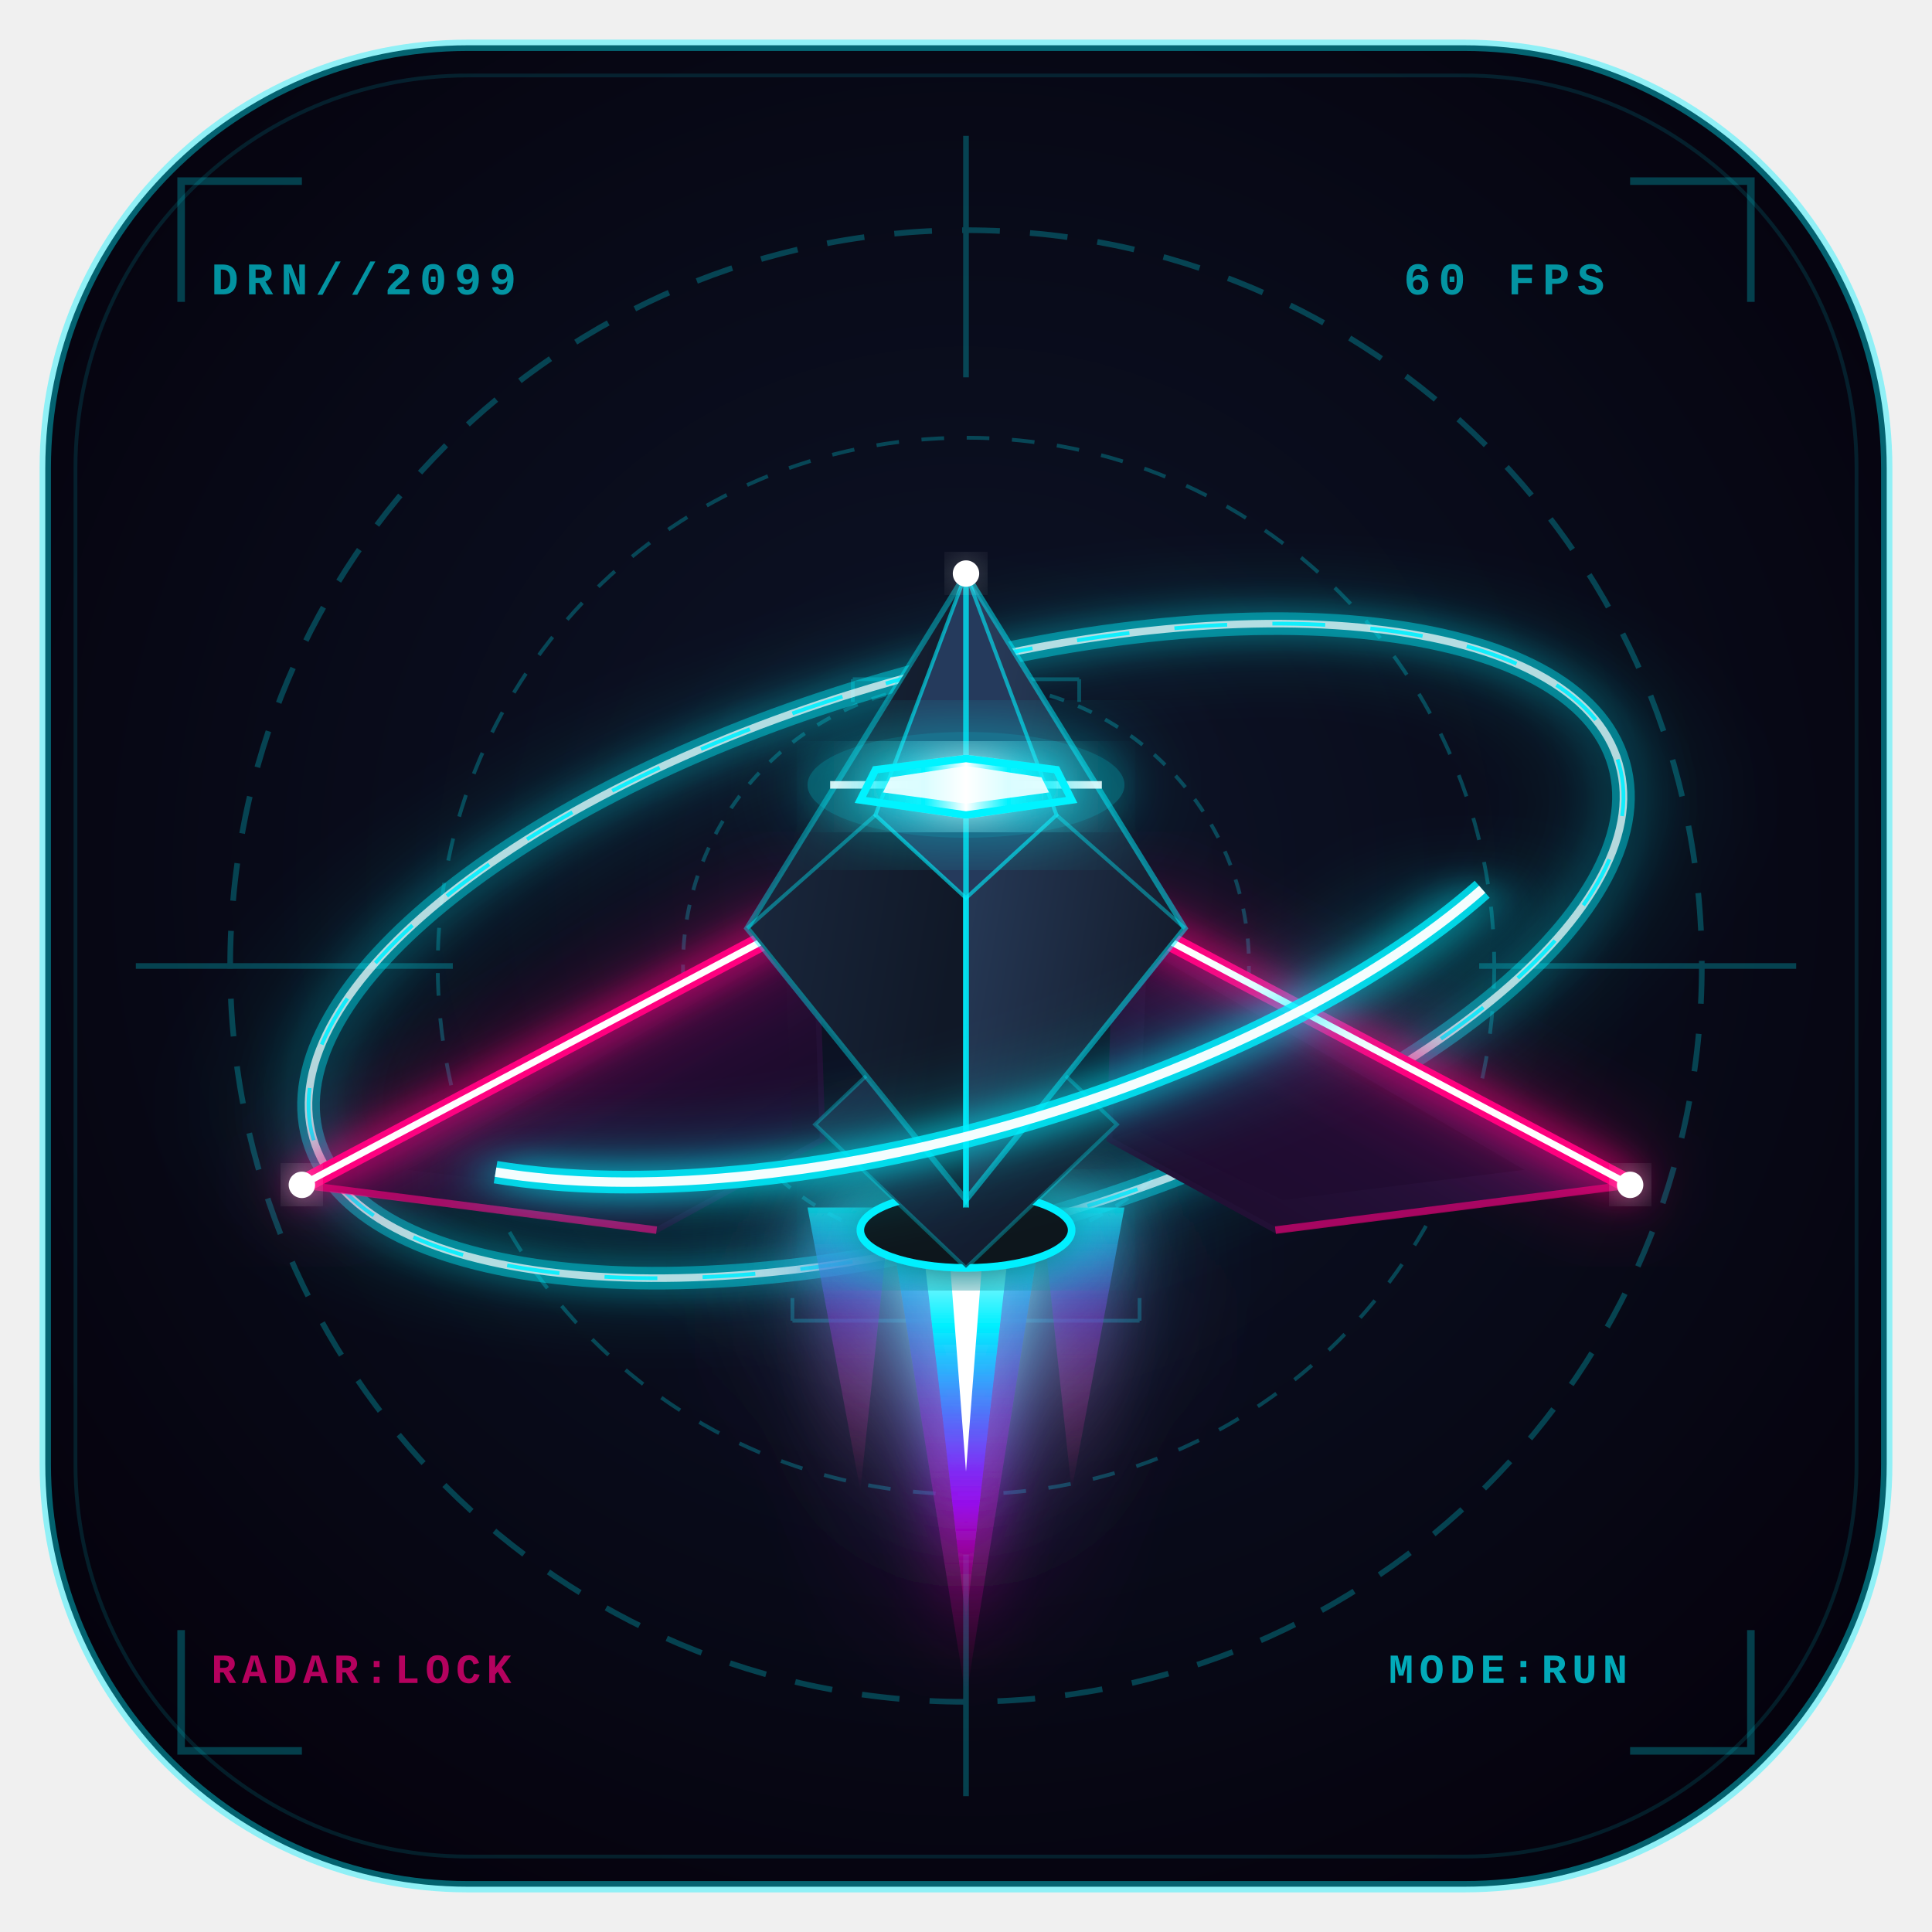
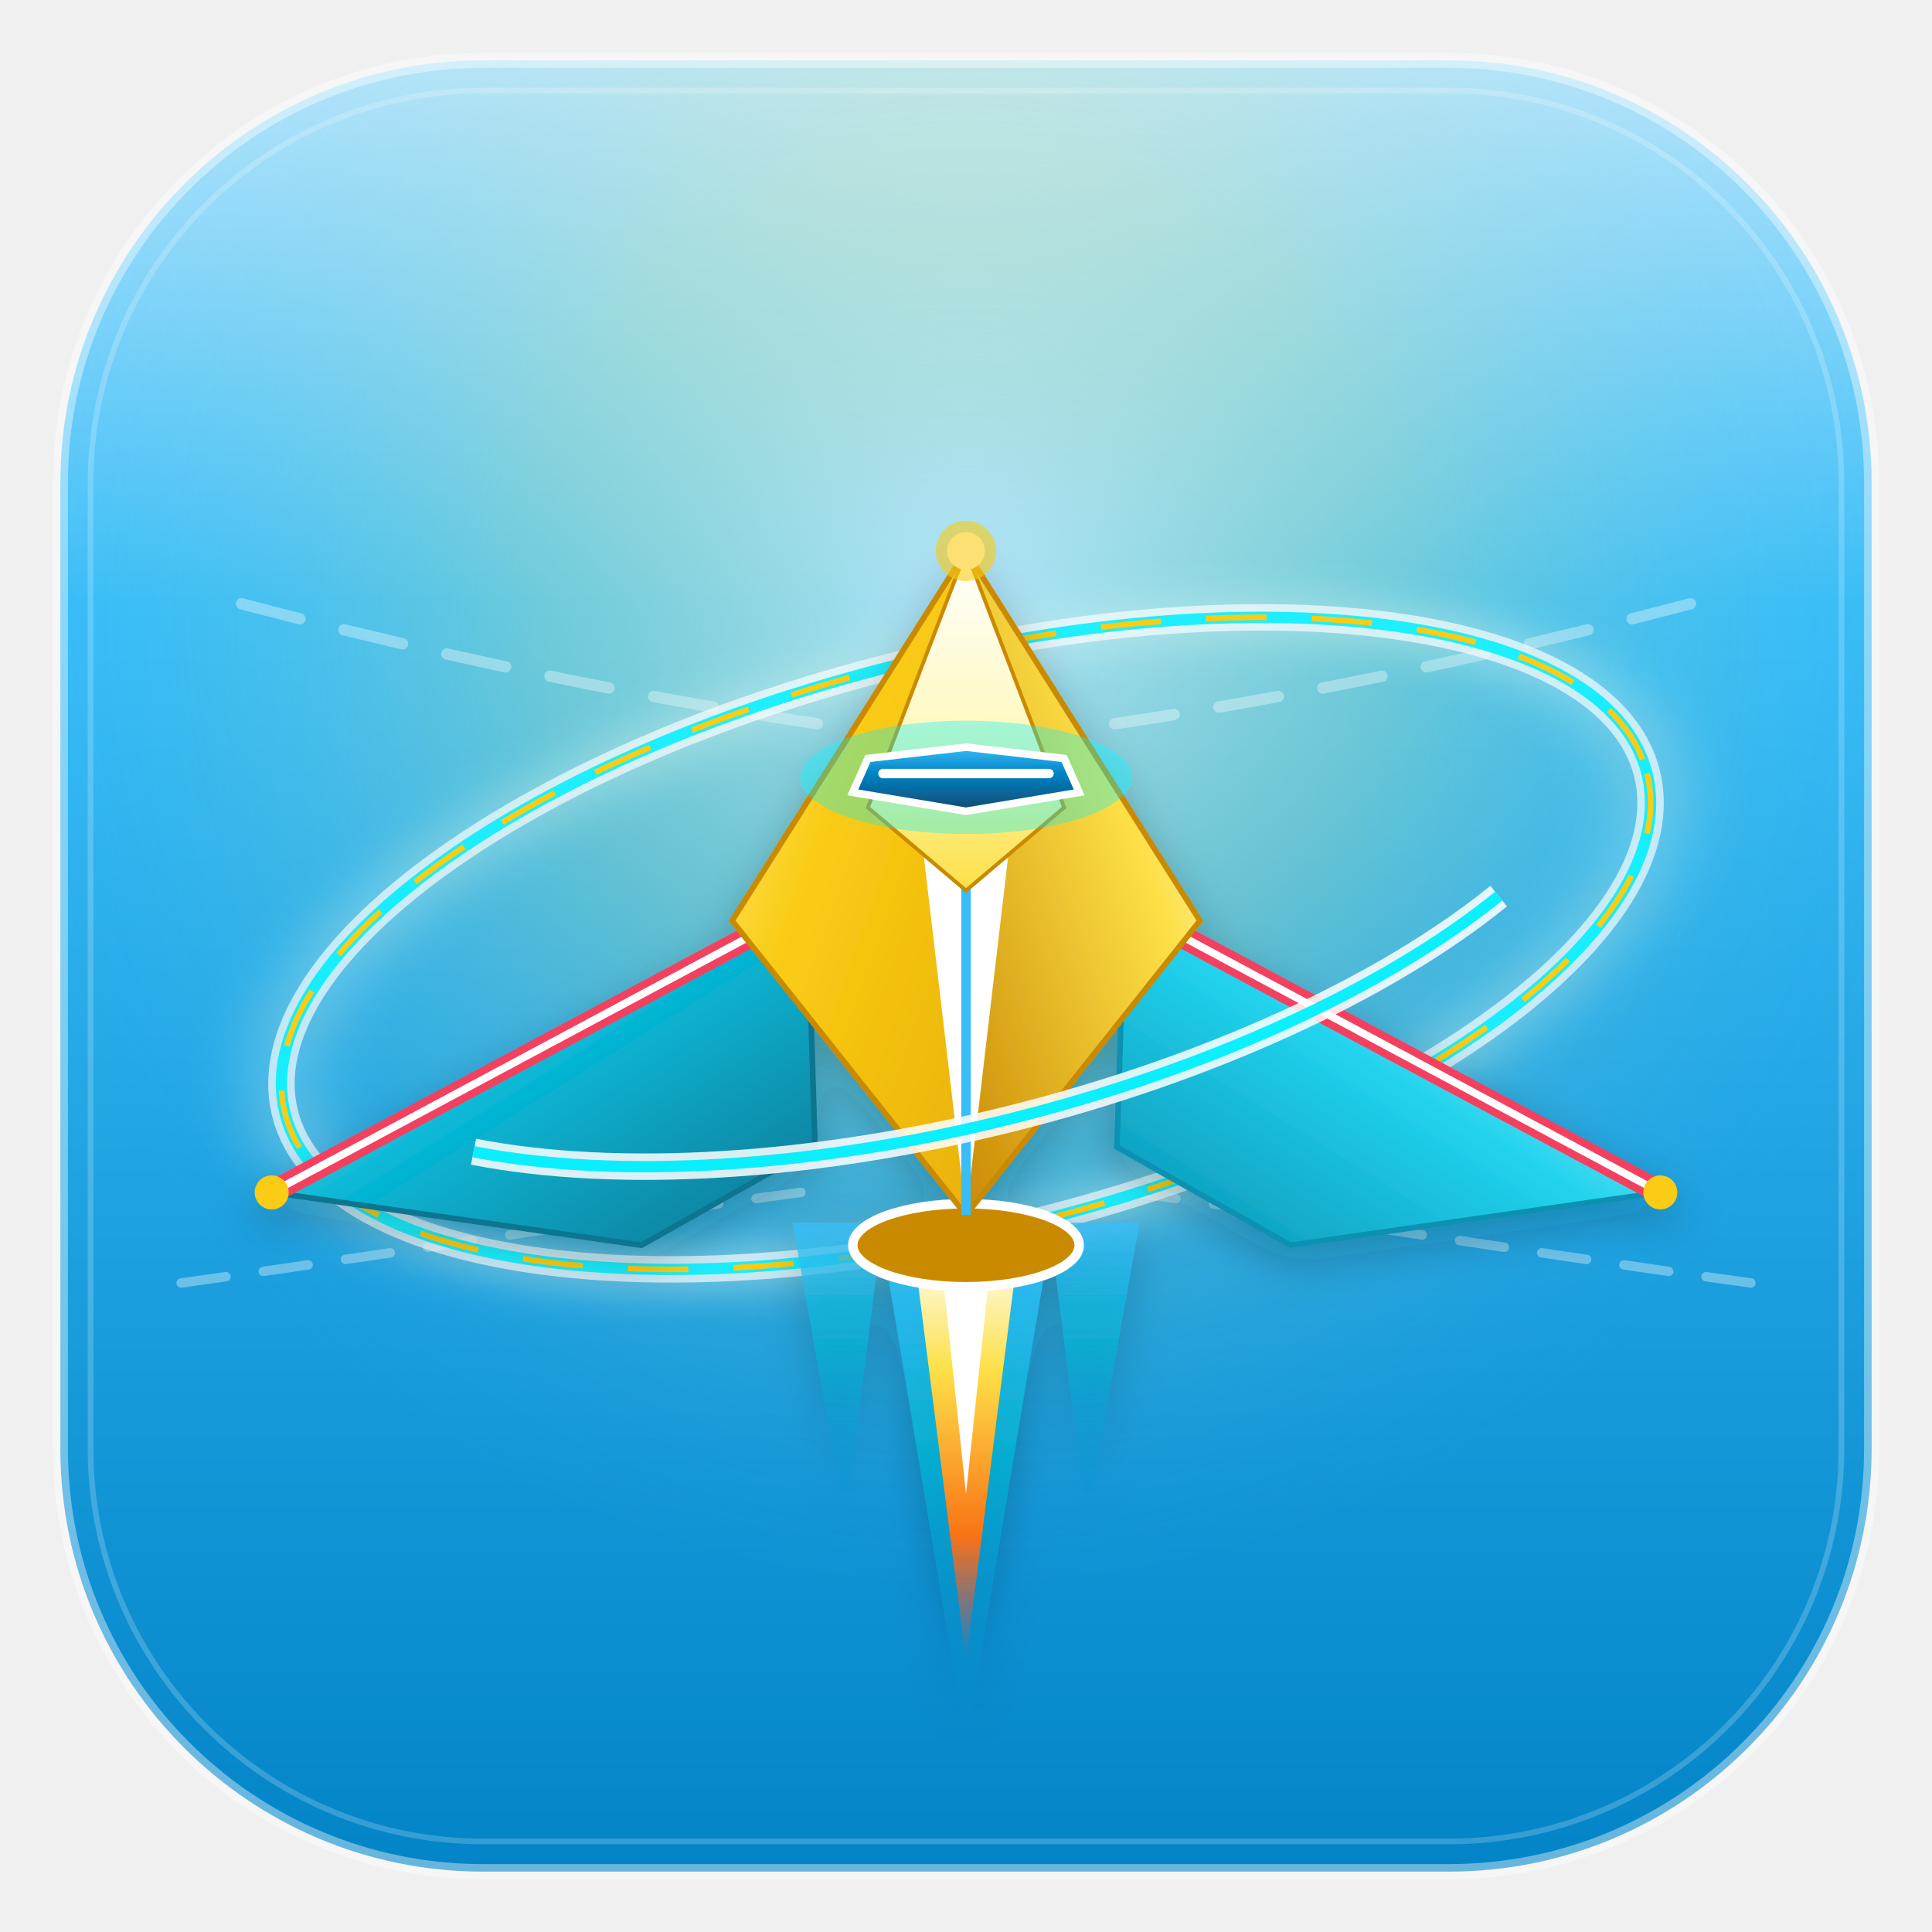
<svg xmlns="http://www.w3.org/2000/svg" viewBox="0 0 512 512" width="100%" height="100%">
  <defs>
-     <radialGradient id="bg-flap" cx="50%" cy="45%" r="65%">
-       <stop offset="0%" stop-color="#0e1428" />
-       <stop offset="60%" stop-color="#080a18" />
-       <stop offset="100%" stop-color="#05020d" />
+     <linearGradient id="sky-grad" x1="0%" y1="0%" x2="0%" y2="100%">
+       <stop offset="0%" stop-color="#bae6fd" />
+       <stop offset="30%" stop-color="#38bdf8" />
+       <stop offset="100%" stop-color="#0284c7" />
+     </linearGradient>
+     <radialGradient id="sun-flare" cx="50%" cy="30%" r="55%">
+       <stop offset="0%" stop-color="#ffffff" stop-opacity="0.6" />
+       <stop offset="45%" stop-color="#fef08a" stop-opacity="0.25" />
+       <stop offset="100%" stop-color="#38bdf8" stop-opacity="0" />
    </radialGradient>
-     <filter id="glow-cyan" x="-30%" y="-30%" width="160%" height="160%">
-       <feGaussianBlur in="SourceGraphic" stdDeviation="6" result="blur" />
-       <feGaussianBlur in="SourceGraphic" stdDeviation="14" opacity="0.6" result="blur2" />
+     <linearGradient id="fuselage-gold-l" x1="0%" y1="0%" x2="100%" y2="100%">
+       <stop offset="0%" stop-color="#fef08a" />
+       <stop offset="40%" stop-color="#facc15" />
+       <stop offset="100%" stop-color="#eab308" />
+     </linearGradient>
+     <linearGradient id="fuselage-gold-r" x1="100%" y1="0%" x2="0%" y2="100%">
+       <stop offset="0%" stop-color="#ffffff" />
+       <stop offset="35%" stop-color="#fde047" />
+       <stop offset="100%" stop-color="#ca8a04" />
+     </linearGradient>
+     <linearGradient id="fuselage-dorsal" x1="0%" y1="0%" x2="0%" y2="100%">
+       <stop offset="0%" stop-color="#ffffff" />
+       <stop offset="50%" stop-color="#fef9c3" />
+       <stop offset="100%" stop-color="#fde047" />
+     </linearGradient>
+     <linearGradient id="wing-cyan-l" x1="0%" y1="0%" x2="100%" y2="100%">
+       <stop offset="0%" stop-color="#a5f3fc" />
+       <stop offset="50%" stop-color="#06b6d4" />
+       <stop offset="100%" stop-color="#0e7490" />
+     </linearGradient>
+     <linearGradient id="wing-cyan-r" x1="100%" y1="0%" x2="0%" y2="100%">
+       <stop offset="0%" stop-color="#ffffff" />
+       <stop offset="50%" stop-color="#22d3ee" />
+       <stop offset="100%" stop-color="#0891b2" />
+     </linearGradient>
+     <linearGradient id="canopy-glass" x1="0%" y1="0%" x2="0%" y2="100%">
+       <stop offset="0%" stop-color="#38bdf8" />
+       <stop offset="40%" stop-color="#0284c7" />
+       <stop offset="100%" stop-color="#0c4a6e" />
+     </linearGradient>
+     <linearGradient id="flame-core" x1="0%" y1="0%" x2="0%" y2="100%">
+       <stop offset="0%" stop-color="#ffffff" />
+       <stop offset="30%" stop-color="#fde047" />
+       <stop offset="70%" stop-color="#f97316" />
+       <stop offset="100%" stop-color="#ef4444" stop-opacity="0" />
+     </linearGradient>
+     <linearGradient id="flame-outer" x1="0%" y1="0%" x2="0%" y2="100%">
+       <stop offset="0%" stop-color="#38bdf8" stop-opacity="0.95" />
+       <stop offset="40%" stop-color="#06b6d4" stop-opacity="0.8" />
+       <stop offset="100%" stop-color="#0284c7" stop-opacity="0" />
+     </linearGradient>
+     <filter id="drone-shadow" x="-20%" y="-20%" width="140%" height="140%">
+       <feDropShadow dx="0" dy="12" stdDeviation="16" flood-color="#0284c7" flood-opacity="0.45" />
+       <feDropShadow dx="0" dy="4" stdDeviation="6" flood-color="#0f172a" flood-opacity="0.25" />
+     </filter>
+     <filter id="halo-glow" x="-30%" y="-30%" width="160%" height="160%">
+       <feGaussianBlur stdDeviation="8" result="blur" />
      <feMerge>
-         <feMergeNode in="blur2" />
        <feMergeNode in="blur" />
        <feMergeNode in="SourceGraphic" />
      </feMerge>
    </filter>
-     <filter id="glow-pink" x="-30%" y="-30%" width="160%" height="160%">
-       <feGaussianBlur in="SourceGraphic" stdDeviation="5" result="blur1" />
-       <feGaussianBlur in="SourceGraphic" stdDeviation="12" opacity="0.6" result="blur2" />
-       <feMerge>
-         <feMergeNode in="blur2" />
-         <feMergeNode in="blur1" />
-         <feMergeNode in="SourceGraphic" />
-       </feMerge>
-     </filter>
-     <filter id="plasma-glow" x="-50%" y="-50%" width="200%" height="200%">
-       <feGaussianBlur in="SourceGraphic" stdDeviation="8" result="blur" />
-       <feGaussianBlur in="SourceGraphic" stdDeviation="20" opacity="0.7" result="blur2" />
-       <feMerge>
-         <feMergeNode in="blur2" />
-         <feMergeNode in="blur" />
-         <feMergeNode in="SourceGraphic" />
-       </feMerge>
-     </filter>
-     <linearGradient id="fuselage-top" x1="0%" y1="0%" x2="100%" y2="100%">
-       <stop offset="0%" stop-color="#223552" />
-       <stop offset="50%" stop-color="#162238" />
-       <stop offset="100%" stop-color="#0f1726" />
-     </linearGradient>
-     <linearGradient id="fuselage-facet-l" x1="0%" y1="0%" x2="100%" y2="50%">
-       <stop offset="0%" stop-color="#1c2b42" />
-       <stop offset="100%" stop-color="#101827" />
-     </linearGradient>
-     <linearGradient id="fuselage-facet-r" x1="0%" y1="0%" x2="100%" y2="50%">
-       <stop offset="0%" stop-color="#2a3f5f" />
-       <stop offset="100%" stop-color="#141d2e" />
-     </linearGradient>
-     <linearGradient id="wing-dark-l" x1="0%" y1="0%" x2="100%" y2="100%">
-       <stop offset="0%" stop-color="#2d1345" />
-       <stop offset="100%" stop-color="#170924" />
-     </linearGradient>
-     <linearGradient id="wing-dark-r" x1="100%" y1="0%" x2="0%" y2="100%">
-       <stop offset="0%" stop-color="#361752" />
-       <stop offset="100%" stop-color="#1a0b29" />
-     </linearGradient>
-     <linearGradient id="visor-grad" x1="0%" y1="0%" x2="100%" y2="0%">
-       <stop offset="0%" stop-color="#00f3ff" stop-opacity="0.3" />
-       <stop offset="30%" stop-color="#00f3ff" />
-       <stop offset="50%" stop-color="#ffffff" />
-       <stop offset="70%" stop-color="#00f3ff" />
-       <stop offset="100%" stop-color="#00f3ff" stop-opacity="0.3" />
-     </linearGradient>
-     <linearGradient id="plasma-core" x1="0%" y1="0%" x2="0%" y2="100%">
-       <stop offset="0%" stop-color="#ffffff" />
-       <stop offset="25%" stop-color="#00f0ff" />
-       <stop offset="70%" stop-color="#9d00ff" stop-opacity="0.8" />
-       <stop offset="100%" stop-color="#ff007f" stop-opacity="0" />
-     </linearGradient>
-     <linearGradient id="plasma-outer" x1="0%" y1="0%" x2="0%" y2="100%">
-       <stop offset="0%" stop-color="#00f0ff" stop-opacity="0.9" />
-       <stop offset="40%" stop-color="#7928ca" stop-opacity="0.6" />
-       <stop offset="100%" stop-color="#ff0080" stop-opacity="0" />
-     </linearGradient>
  </defs>
-   <rect x="12" y="12" width="488" height="488" rx="112" fill="url(#bg-flap)" stroke="#00f0ff" stroke-width="3" stroke-opacity="0.4" />
-   <rect x="20" y="20" width="472" height="472" rx="104" fill="none" stroke="#00f0ff" stroke-width="1" stroke-opacity="0.12" />
-   <g opacity="0.25">
-     <circle cx="256" cy="256" r="195" fill="none" stroke="#00f0ff" stroke-width="1.5" stroke-dasharray="10 8" />
-     <circle cx="256" cy="256" r="140" fill="none" stroke="#00f0ff" stroke-width="1" stroke-dasharray="6 6" />
-     <circle cx="256" cy="256" r="75" fill="none" stroke="#00f0ff" stroke-width="1" stroke-dasharray="4 4" />
-     <line x1="36" y1="256" x2="120" y2="256" stroke="#00f0ff" stroke-width="1.5" />
-     <line x1="392" y1="256" x2="476" y2="256" stroke="#00f0ff" stroke-width="1.5" />
-     <line x1="256" y1="36" x2="256" y2="100" stroke="#00f0ff" stroke-width="1.5" />
-     <line x1="256" y1="412" x2="256" y2="476" stroke="#00f0ff" stroke-width="1.5" />
-     <line x1="226" y1="180" x2="286" y2="180" stroke="#00f0ff" stroke-width="1" />
-     <line x1="226" y1="180" x2="226" y2="186" stroke="#00f0ff" stroke-width="1" />
-     <line x1="286" y1="180" x2="286" y2="186" stroke="#00f0ff" stroke-width="1" />
-     <line x1="210" y1="350" x2="302" y2="350" stroke="#00f0ff" stroke-width="1" />
-     <line x1="210" y1="350" x2="210" y2="344" stroke="#00f0ff" stroke-width="1" />
-     <line x1="302" y1="350" x2="302" y2="344" stroke="#00f0ff" stroke-width="1" />
-     <path d="M 48 80 L 48 48 L 80 48" fill="none" stroke="#00f0ff" stroke-width="2" />
-     <path d="M 464 80 L 464 48 L 432 48" fill="none" stroke="#00f0ff" stroke-width="2" />
-     <path d="M 48 432 L 48 464 L 80 464" fill="none" stroke="#00f0ff" stroke-width="2" />
-     <path d="M 464 432 L 464 464 L 432 464" fill="none" stroke="#00f0ff" stroke-width="2" />
+   <rect x="16" y="16" width="480" height="480" rx="112" fill="url(#sky-grad)" />
+   <rect x="16" y="16" width="480" height="480" rx="112" fill="url(#sun-flare)" />
+   <rect x="16" y="16" width="480" height="480" rx="112" fill="none" stroke="#ffffff" stroke-width="4" stroke-opacity="0.4" />
+   <rect x="24" y="24" width="464" height="464" rx="104" fill="none" stroke="#ffffff" stroke-width="1.5" stroke-opacity="0.2" />
+   <g opacity="0.35">
+     <path d="M 64 160 C 140 180, 200 190, 240 195" fill="none" stroke="#ffffff" stroke-width="3" stroke-linecap="round" stroke-dasharray="16 12" />
+     <path d="M 448 160 C 372 180, 312 190, 272 195" fill="none" stroke="#ffffff" stroke-width="3" stroke-linecap="round" stroke-dasharray="16 12" />
+     <path d="M 48 340 C 120 330, 180 320, 220 315" fill="none" stroke="#ffffff" stroke-width="2.5" stroke-linecap="round" stroke-dasharray="12 10" />
+     <path d="M 464 340 C 392 330, 332 320, 292 315" fill="none" stroke="#ffffff" stroke-width="2.5" stroke-linecap="round" stroke-dasharray="12 10" />
  </g>
-   <text x="56" y="78" fill="#00f0ff" opacity="0.6" font-family="'Courier New', Courier, monospace" font-size="12" font-weight="700" letter-spacing="2">DRN//2099</text>
-   <text x="372" y="78" fill="#00f0ff" opacity="0.6" font-family="'Courier New', Courier, monospace" font-size="12" font-weight="700" letter-spacing="2">60 FPS</text>
-   <text x="56" y="446" fill="#ff007f" opacity="0.7" font-family="'Courier New', Courier, monospace" font-size="11" font-weight="700" letter-spacing="1.5">RADAR:LOCK</text>
-   <text x="368" y="446" fill="#00f0ff" opacity="0.7" font-family="'Courier New', Courier, monospace" font-size="11" font-weight="700" letter-spacing="1.5">MODE:RUN</text>
-   <g transform="rotate(-16 256 252)">
-     <ellipse cx="256" cy="252" rx="180" ry="74" fill="none" stroke="#00f0ff" stroke-width="6" stroke-opacity="0.4" filter="url(#glow-cyan)" />
-     <ellipse cx="256" cy="252" rx="180" ry="74" fill="none" stroke="#ffffff" stroke-width="2" stroke-opacity="0.7" />
-     <ellipse cx="256" cy="252" rx="180" ry="74" fill="none" stroke="#00f0ff" stroke-width="1" stroke-dasharray="14 12" stroke-opacity="0.9" />
+   <g transform="rotate(-14 256 250)" filter="url(#halo-glow)">
+     <ellipse cx="256" cy="250" rx="186" ry="76" fill="none" stroke="#ffffff" stroke-width="7" stroke-opacity="0.65" />
+     <ellipse cx="256" cy="250" rx="186" ry="76" fill="none" stroke="#00f0ff" stroke-width="3" stroke-opacity="0.9" />
+     <ellipse cx="256" cy="250" rx="186" ry="76" fill="none" stroke="#facc15" stroke-width="1.5" stroke-dasharray="16 12" />
  </g>
-   <g filter="url(#plasma-glow)">
-     <polygon points="236,325 256,450 276,325" fill="url(#plasma-outer)" />
-     <polygon points="214,320 228,395 236,320" fill="url(#plasma-outer)" opacity="0.8" />
-     <polygon points="276,320 284,395 298,320" fill="url(#plasma-outer)" opacity="0.8" />
-     <polygon points="244,325 256,430 268,325" fill="url(#plasma-core)" />
-     <polygon points="251,325 256,390 261,325" fill="#ffffff" />
+   <g filter="url(#drone-shadow)">
+     <polygon points="234,330 256,462 278,330" fill="url(#flame-outer)" />
+     <polygon points="210,324 224,402 234,324" fill="url(#flame-outer)" opacity="0.8" />
+     <polygon points="278,324 288,402 302,324" fill="url(#flame-outer)" opacity="0.8" />
+     <polygon points="242,330 256,440 270,330" fill="url(#flame-core)" />
+     <polygon points="249,330 256,396 263,330" fill="#ffffff" />
+     <g>
+       <polygon points="214,240 72,316 170,330 216,304" fill="url(#wing-cyan-l)" stroke="#0e7490" stroke-width="1.5" />
+       <line x1="214" y1="240" x2="72" y2="316" stroke="#f43f5e" stroke-width="6" stroke-linecap="round" />
+       <line x1="214" y1="240" x2="72" y2="316" stroke="#ffffff" stroke-width="2" stroke-linecap="round" />
+       <circle cx="72" cy="316" r="4.5" fill="#facc15" />
+     </g>
+     <g>
+       <polygon points="298,240 440,316 342,330 296,304" fill="url(#wing-cyan-r)" stroke="#0891b2" stroke-width="1.5" />
+       <line x1="298" y1="240" x2="440" y2="316" stroke="#f43f5e" stroke-width="6" stroke-linecap="round" />
+       <line x1="298" y1="240" x2="440" y2="316" stroke="#ffffff" stroke-width="2" stroke-linecap="round" />
+       <circle cx="440" cy="316" r="4.5" fill="#facc15" />
+     </g>
+     <ellipse cx="256" cy="330" rx="30" ry="11" fill="#ca8a04" stroke="#ffffff" stroke-width="2.5" />
+     <polygon points="256,146 194,244 256,322 256,220" fill="url(#fuselage-gold-l)" stroke="#ca8a04" stroke-width="1.5" />
+     <polygon points="256,146 318,244 256,322 256,220" fill="url(#fuselage-gold-r)" stroke="#ca8a04" stroke-width="1.5" />
+     <polygon points="256,146 244,220 256,322 268,220" fill="#ffffff" />
+     <line x1="256" y1="146" x2="256" y2="322" stroke="#38bdf8" stroke-width="2.5" />
+     <polygon points="256,146 230,214 256,236 282,214" fill="url(#fuselage-dorsal)" stroke="#ca8a04" stroke-width="1" />
+     <g>
+       <ellipse cx="256" cy="206" rx="44" ry="15" fill="#00f0ff" opacity="0.35" />
+       <polygon points="226,210 256,215 286,210 282,201 256,198 230,201" fill="url(#canopy-glass)" stroke="#ffffff" stroke-width="2" />
+       <line x1="234" y1="205" x2="278" y2="205" stroke="#ffffff" stroke-width="2.5" stroke-linecap="round" />
+     </g>
  </g>
-   <g>
-     <polygon points="216,242 80,314 174,326 218,302" fill="url(#wing-dark-l)" stroke="#221035" stroke-width="1.5" />
-     <polygon points="208,252 108,310 172,318 210,300" fill="#1e0a2e" opacity="0.6" />
-     <line x1="216" y1="242" x2="80" y2="314" stroke="#ff007f" stroke-width="5" stroke-linecap="round" filter="url(#glow-pink)" />
-     <line x1="216" y1="242" x2="80" y2="314" stroke="#ffffff" stroke-width="1.8" stroke-linecap="round" />
-     <line x1="80" y1="314" x2="174" y2="326" stroke="#ff007f" stroke-width="2" stroke-opacity="0.6" />
-     <circle cx="80" cy="314" r="3.5" fill="#ffffff" filter="url(#glow-pink)" />
+   <g transform="rotate(-14 256 250)">
+     <path d="M 116 272 A 186 76 0 0 0 396 272" fill="none" stroke="#ffffff" stroke-width="7" stroke-opacity="0.85" />
+     <path d="M 116 272 A 186 76 0 0 0 396 272" fill="none" stroke="#00f0ff" stroke-width="3" stroke-opacity="0.95" />
  </g>
-   <g>
-     <polygon points="296,242 432,314 338,326 294,302" fill="url(#wing-dark-r)" stroke="#221035" stroke-width="1.5" />
-     <polygon points="304,252 404,310 340,318 302,300" fill="#1e0a2e" opacity="0.6" />
-     <line x1="296" y1="242" x2="432" y2="314" stroke="#ff007f" stroke-width="5" stroke-linecap="round" filter="url(#glow-pink)" />
-     <line x1="296" y1="242" x2="432" y2="314" stroke="#ffffff" stroke-width="1.8" stroke-linecap="round" />
-     <line x1="432" y1="314" x2="338" y2="326" stroke="#ff007f" stroke-width="2" stroke-opacity="0.6" />
-     <circle cx="432" cy="314" r="3.5" fill="#ffffff" filter="url(#glow-pink)" />
-   </g>
-   <g>
-     <ellipse cx="256" cy="326" rx="28" ry="10" fill="#0c121e" stroke="#00f0ff" stroke-width="2" filter="url(#glow-cyan)" />
-     <polygon points="256,336 216,298 256,260 296,298" fill="url(#fuselage-top)" stroke="#00f0ff" stroke-width="1" stroke-opacity="0.3" />
-     <polygon points="256,152 198,246 256,318 256,220" fill="url(#fuselage-facet-l)" stroke="#00f0ff" stroke-width="1.5" stroke-opacity="0.4" />
-     <polygon points="256,152 314,246 256,318 256,220" fill="url(#fuselage-facet-r)" stroke="#00f0ff" stroke-width="1.5" stroke-opacity="0.5" />
-     <polygon points="256,152 232,216 256,238 280,216" fill="#253a5c" stroke="#00f0ff" stroke-width="1" stroke-opacity="0.6" />
-     <line x1="256" y1="152" x2="256" y2="320" stroke="#00f0ff" stroke-width="1.5" stroke-opacity="0.75" />
-     <line x1="232" y1="216" x2="198" y2="246" stroke="#00f0ff" stroke-width="1" stroke-opacity="0.4" />
-     <line x1="280" y1="216" x2="314" y2="246" stroke="#00f0ff" stroke-width="1" stroke-opacity="0.4" />
-   </g>
-   <g>
-     <ellipse cx="256" cy="208" rx="42" ry="14" fill="#00f3ff" opacity="0.3" filter="url(#glow-cyan)" />
-     <line x1="184" y1="208" x2="328" y2="208" stroke="#00f3ff" stroke-width="2" stroke-opacity="0.6" filter="url(#glow-cyan)" />
-     <line x1="220" y1="208" x2="292" y2="208" stroke="#ffffff" stroke-width="2" stroke-opacity="0.9" />
-     <polygon points="228,212 256,216 284,212 280,204 256,201 232,204" fill="url(#visor-grad)" stroke="#00f3ff" stroke-width="2" filter="url(#glow-cyan)" />
-     <polygon points="234,210 256,213 278,210 276,206 256,203 236,206" fill="#ffffff" opacity="0.85" />
-   </g>
-   <g transform="rotate(-16 256 252)">
-     <path d="M 120 274 A 180 74 0 0 0 392 274" fill="none" stroke="#00f0ff" stroke-width="6" stroke-opacity="0.8" filter="url(#glow-cyan)" />
-     <path d="M 120 274 A 180 74 0 0 0 392 274" fill="none" stroke="#ffffff" stroke-width="2.5" stroke-opacity="0.95" />
-   </g>
-   <circle cx="256" cy="152" r="3.5" fill="#ffffff" filter="url(#glow-cyan)" />
+   <circle cx="256" cy="146" r="5" fill="#ffffff" />
+   <circle cx="256" cy="146" r="8" fill="#facc15" opacity="0.6" />
</svg>
